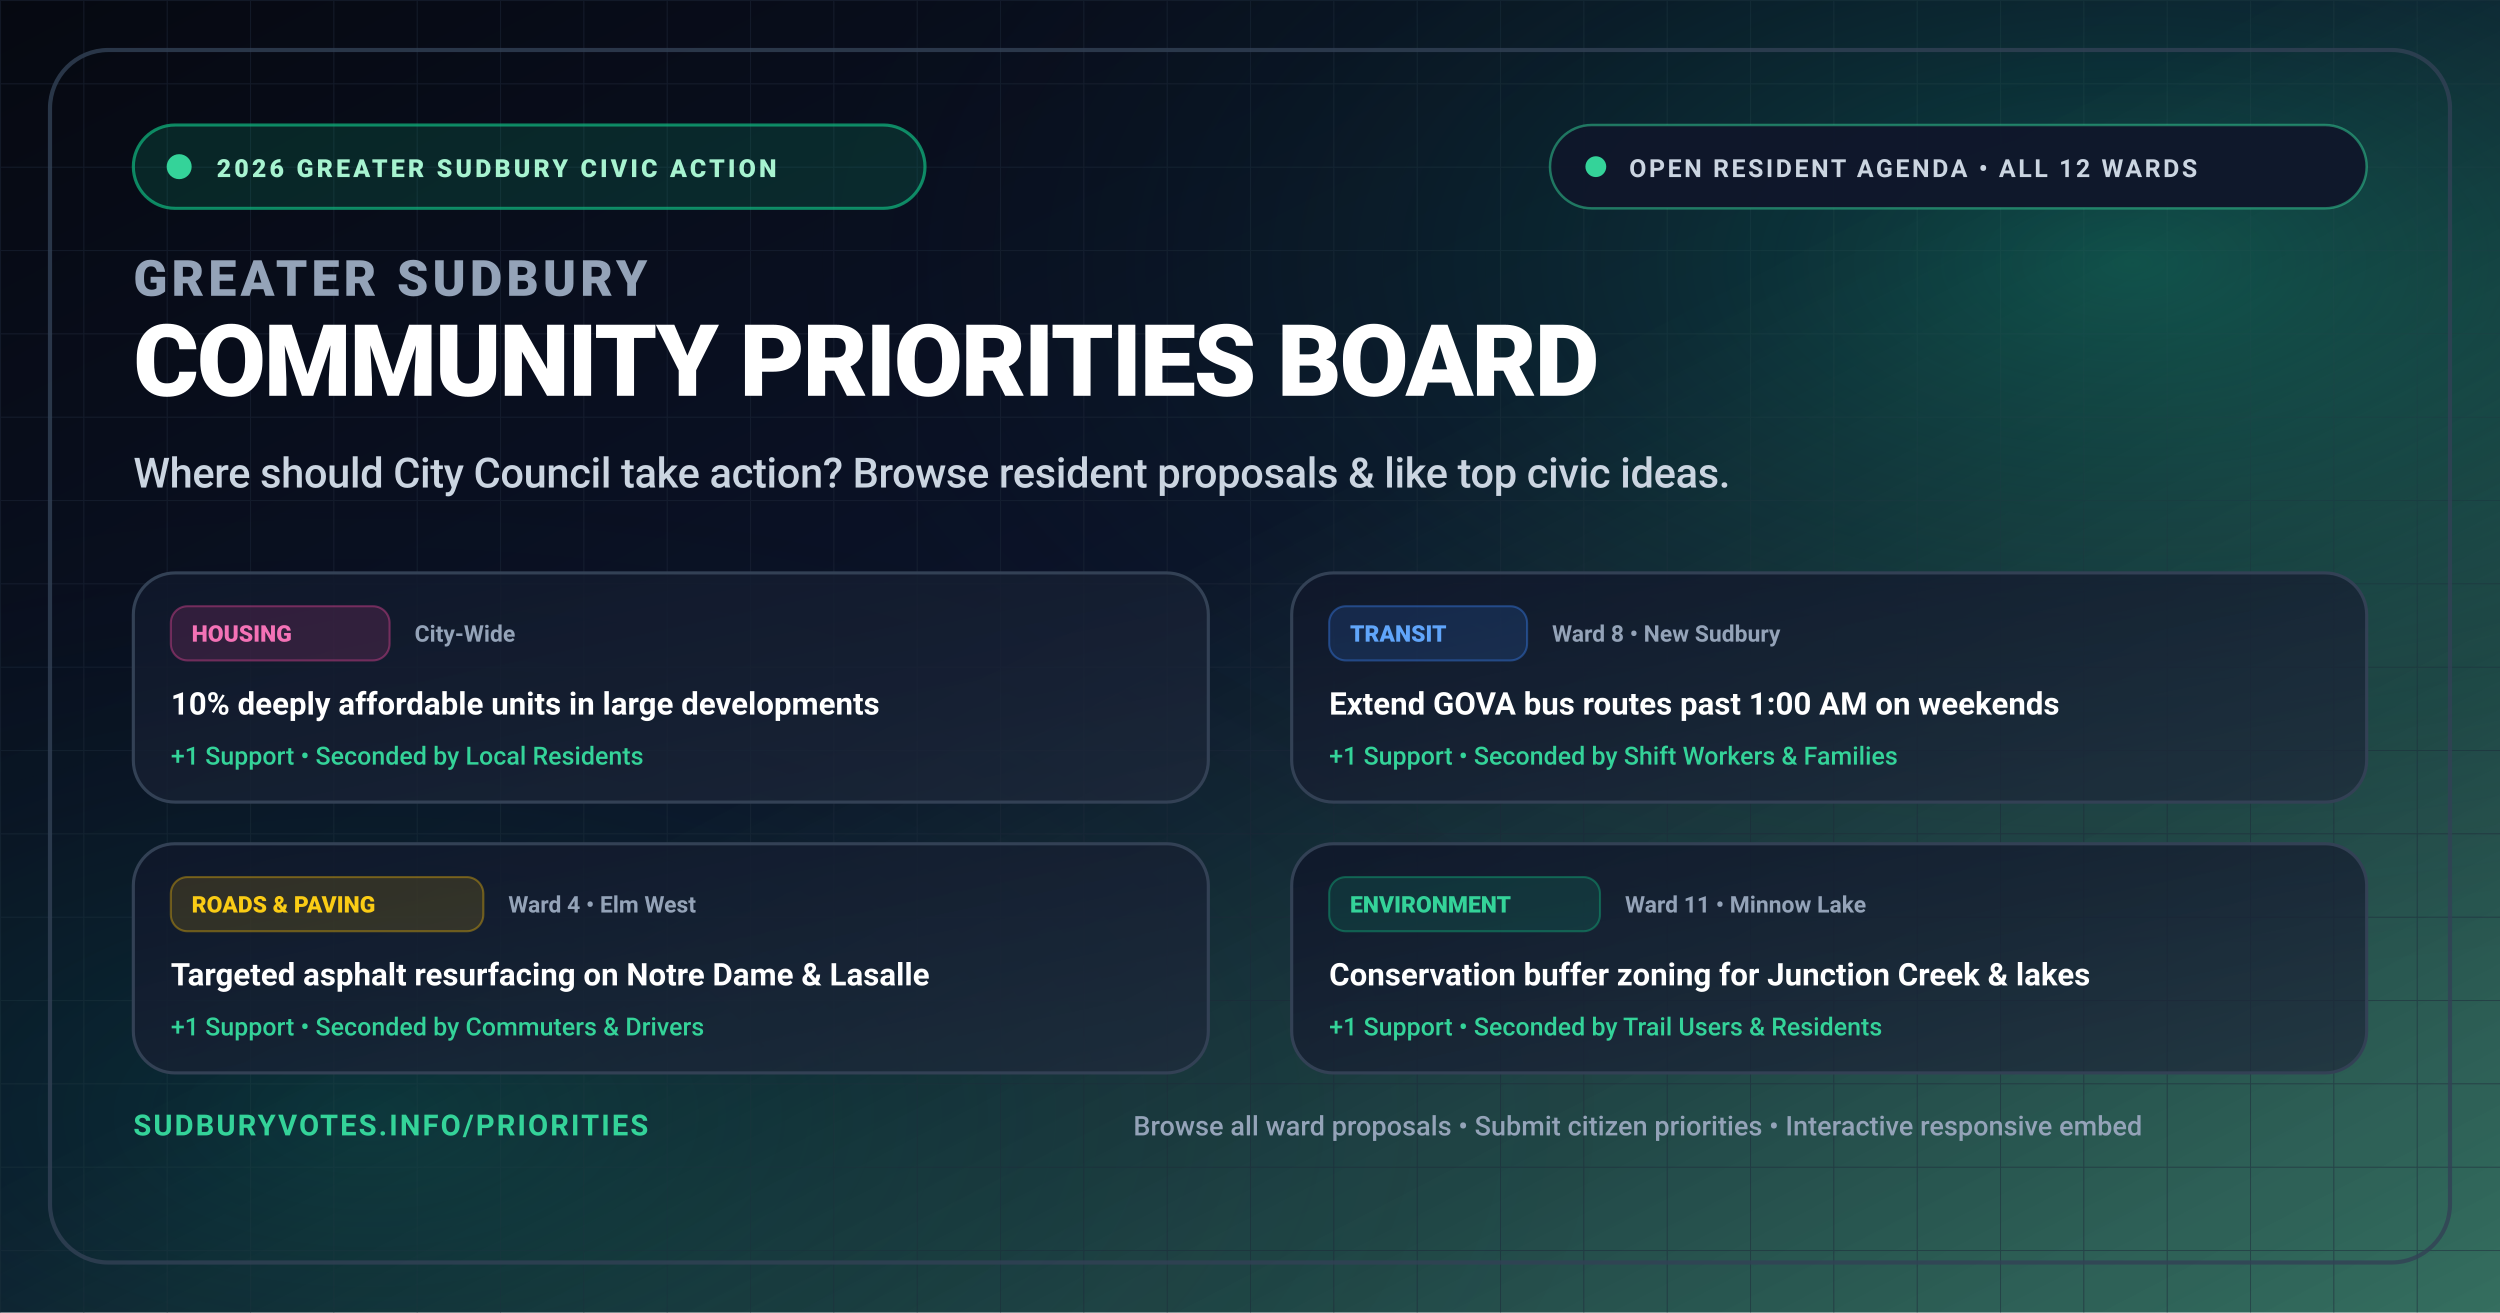
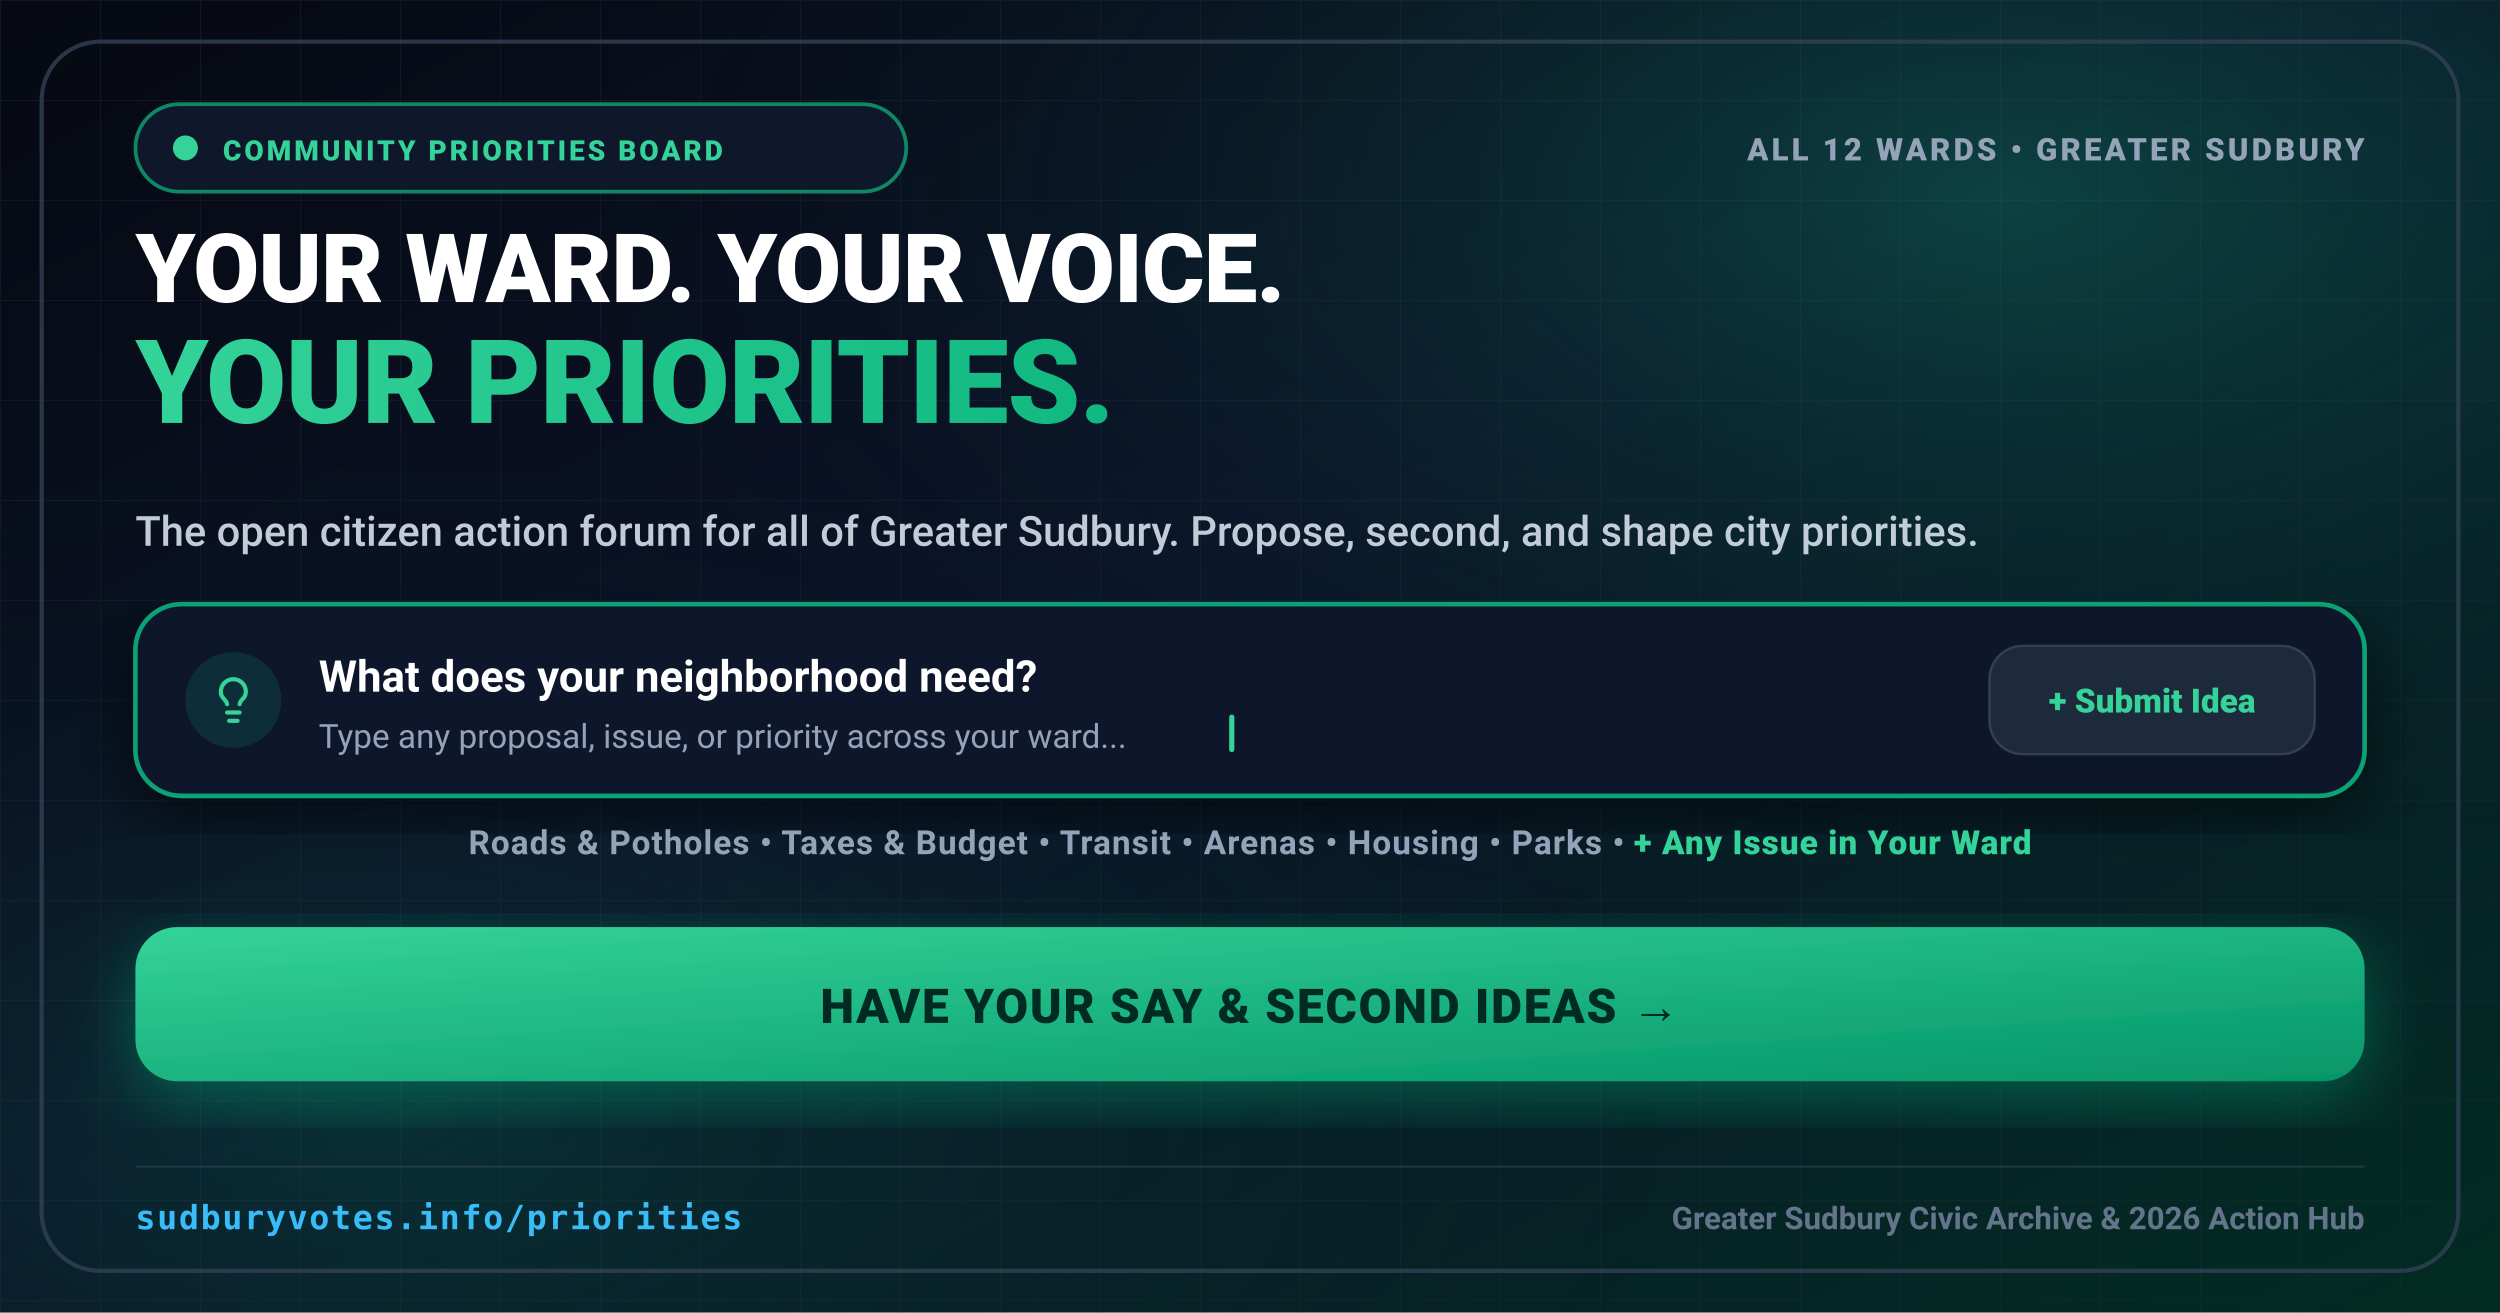
<svg xmlns="http://www.w3.org/2000/svg" viewBox="0 0 1200 630" width="1200" height="630">
  <defs>
-     <linearGradient id="bgGrad" x1="0%" y1="0%" x2="100%" y2="100%">
+     <linearGradient id="ogBgGrad" x1="0%" y1="0%" x2="100%" y2="100%">
      <stop offset="0%" stop-color="#060911" />
      <stop offset="45%" stop-color="#0b1329" />
-       <stop offset="100%" stop-color="#064e3b" stop-opacity="0.8" />
+       <stop offset="100%" stop-color="#022c22" />
    </linearGradient>
-     <linearGradient id="emeraldGrad" x1="0%" y1="0%" x2="100%" y2="100%">
+     <linearGradient id="ogEmeraldText" x1="0%" y1="0%" x2="100%" y2="0%">
+       <stop offset="0%" stop-color="#34d399" />
+       <stop offset="100%" stop-color="#10b981" />
+     </linearGradient>
+     <linearGradient id="ogBtnGrad" x1="0%" y1="0%" x2="100%" y2="100%">
      <stop offset="0%" stop-color="#34d399" />
      <stop offset="100%" stop-color="#059669" />
    </linearGradient>
-     <linearGradient id="cardGrad" x1="0%" y1="0%" x2="100%" y2="100%">
-       <stop offset="0%" stop-color="#0f172a" stop-opacity="0.9" />
-       <stop offset="100%" stop-color="#1e293b" stop-opacity="0.7" />
-     </linearGradient>
-     <radialGradient id="glowTopRight" cx="85%" cy="20%" r="55%">
-       <stop offset="0%" stop-color="#10b981" stop-opacity="0.32" />
-       <stop offset="100%" stop-color="#090d16" stop-opacity="0" />
+     <radialGradient id="ogGlowTopRight" cx="80%" cy="15%" r="60%">
+       <stop offset="0%" stop-color="#10b981" stop-opacity="0.28" />
+       <stop offset="100%" stop-color="#060911" stop-opacity="0" />
    </radialGradient>
-     <radialGradient id="glowBottomLeft" cx="15%" cy="85%" r="50%">
-       <stop offset="0%" stop-color="#059669" stop-opacity="0.22" />
-       <stop offset="100%" stop-color="#090d16" stop-opacity="0" />
+     <radialGradient id="ogGlowBottomLeft" cx="15%" cy="85%" r="55%">
+       <stop offset="0%" stop-color="#059669" stop-opacity="0.20" />
+       <stop offset="100%" stop-color="#060911" stop-opacity="0" />
    </radialGradient>
-     <pattern id="civicGrid" width="40" height="40" patternUnits="userSpaceOnUse">
-       <path d="M 40 0 L 0 0 0 40" fill="none" stroke="#1e293b" stroke-width="1" stroke-opacity="0.5" />
+     <pattern id="ogGrid" width="48" height="48" patternUnits="userSpaceOnUse">
+       <path d="M 48 0 L 0 0 0 48" fill="none" stroke="#1e293b" stroke-width="1" stroke-opacity="0.4" />
    </pattern>
+     <filter id="ogShadow" x="-10%" y="-10%" width="120%" height="130%">
+       <feDropShadow dx="0" dy="10" stdDeviation="16" flood-color="#000000" flood-opacity="0.6" />
+     </filter>
+     <filter id="ogBtnShadow" x="-10%" y="-20%" width="120%" height="150%">
+       <feDropShadow dx="0" dy="8" stdDeviation="16" flood-color="#10b981" flood-opacity="0.4" />
+     </filter>
  </defs>
-   <rect width="1200" height="630" fill="url(#bgGrad)" />
-   <rect width="1200" height="630" fill="url(#civicGrid)" />
-   <rect width="1200" height="630" fill="url(#glowTopRight)" />
-   <rect width="1200" height="630" fill="url(#glowBottomLeft)" />
-   <rect x="24" y="24" width="1152" height="582" rx="28" fill="none" stroke="#334155" stroke-width="2" stroke-opacity="0.8" />
-   <g transform="translate(64, 60)">
-     <rect width="380" height="40" rx="20" fill="#10b981" fill-opacity="0.16" stroke="#10b981" stroke-width="1.5" stroke-opacity="0.7" />
-     <circle cx="22" cy="20" r="6" fill="#34d399" />
-     <text x="40" y="25" font-family="-apple-system, BlinkMacSystemFont, 'Segoe UI', Roboto, 'Helvetica Neue', Arial, sans-serif" font-size="12" font-weight="800" fill="#a7f3d0" letter-spacing="1.5">2026 GREATER SUDBURY CIVIC ACTION</text>
-     <g transform="translate(680, 0)">
-       <rect width="392" height="40" rx="20" fill="#0f172a" fill-opacity="0.95" stroke="#34d399" stroke-width="1.2" stroke-opacity="0.5" />
-       <circle cx="22" cy="20" r="5" fill="#34d399" />
-       <text x="38" y="25" font-family="-apple-system, BlinkMacSystemFont, 'Segoe UI', Roboto, 'Helvetica Neue', Arial, sans-serif" font-size="12" font-weight="700" fill="#cbd5e1" letter-spacing="1.2">OPEN RESIDENT AGENDA • ALL 12 WARDS</text>
-     </g>
-   </g>
-   <g transform="translate(64, 142)">
-     <text font-family="-apple-system, BlinkMacSystemFont, 'Segoe UI', Roboto, 'Helvetica Neue', Arial, sans-serif" font-size="24" font-weight="800" fill="#94a3b8" letter-spacing="2">
-       GREATER SUDBURY
-     </text>
-     <text y="48" font-family="-apple-system, BlinkMacSystemFont, 'Segoe UI', Roboto, 'Helvetica Neue', Arial, sans-serif" font-size="48" font-weight="900" fill="#ffffff" letter-spacing="-1">
-       COMMUNITY PRIORITIES BOARD
-     </text>
-     <text y="92" font-family="-apple-system, BlinkMacSystemFont, 'Segoe UI', Roboto, 'Helvetica Neue', Arial, sans-serif" font-size="20" font-weight="500" fill="#cbd5e1" letter-spacing="-0.2">
-       Where should City Council take action? Browse resident proposals &amp; like top civic ideas.
-     </text>
-   </g>
-   <g transform="translate(64, 275)">
-     <g transform="translate(0, 0)">
-       <rect width="516" height="110" rx="20" fill="url(#cardGrad)" stroke="#334155" stroke-width="1.5" />
-       <rect x="18" y="16" width="105" height="26" rx="8" fill="#ec4899" fill-opacity="0.15" stroke="#ec4899" stroke-width="1" stroke-opacity="0.4" />
-       <text x="28" y="33" font-family="-apple-system, BlinkMacSystemFont, 'Segoe UI', Roboto, 'Helvetica Neue', Arial, sans-serif" font-size="11" font-weight="800" fill="#f472b6">HOUSING</text>
-       <text x="135" y="33" font-family="-apple-system, BlinkMacSystemFont, 'Segoe UI', Roboto, 'Helvetica Neue', Arial, sans-serif" font-size="11" font-weight="600" fill="#94a3b8">City-Wide</text>
-       <text x="18" y="68" font-family="-apple-system, BlinkMacSystemFont, 'Segoe UI', Roboto, 'Helvetica Neue', Arial, sans-serif" font-size="15" font-weight="700" fill="#ffffff">
-         10% deeply affordable units in large developments
+   <rect width="1200" height="630" fill="url(#ogBgGrad)" />
+   <rect width="1200" height="630" fill="url(#ogGrid)" />
+   <rect width="1200" height="630" fill="url(#ogGlowTopRight)" />
+   <rect width="1200" height="630" fill="url(#ogGlowBottomLeft)" />
+   <rect x="20" y="20" width="1160" height="590" rx="28" fill="none" stroke="#334155" stroke-width="2" stroke-opacity="0.8" />
+   <g transform="translate(65, 50)">
+     <g>
+       <rect x="0" y="0" width="370" height="42" rx="21" fill="#0f172a" stroke="#10b981" stroke-width="1.8" stroke-opacity="0.7" />
+       <circle cx="24" cy="21" r="6" fill="#34d399" />
+       <text x="42" y="27" font-family="-apple-system, BlinkMacSystemFont, 'Segoe UI', Roboto, 'Helvetica Neue', Arial, sans-serif" font-size="13.5" font-weight="800" fill="#34d399" letter-spacing="1.4">
+         COMMUNITY PRIORITIES BOARD
      </text>
-       <text x="18" y="92" font-family="-apple-system, BlinkMacSystemFont, 'Segoe UI', Roboto, 'Helvetica Neue', Arial, sans-serif" font-size="12" font-weight="500" fill="#34d399">
-         +1 Support • Seconded by Local Residents
+       <text x="1070" y="27" font-family="-apple-system, BlinkMacSystemFont, 'Segoe UI', Roboto, 'Helvetica Neue', Arial, sans-serif" font-size="15" font-weight="800" fill="#94a3b8" letter-spacing="1.5" text-anchor="end">
+         ALL 12 WARDS • GREATER SUDBURY
      </text>
    </g>
-     <g transform="translate(556, 0)">
-       <rect width="516" height="110" rx="20" fill="url(#cardGrad)" stroke="#334155" stroke-width="1.5" />
-       <rect x="18" y="16" width="95" height="26" rx="8" fill="#3b82f6" fill-opacity="0.15" stroke="#3b82f6" stroke-width="1" stroke-opacity="0.4" />
-       <text x="28" y="33" font-family="-apple-system, BlinkMacSystemFont, 'Segoe UI', Roboto, 'Helvetica Neue', Arial, sans-serif" font-size="11" font-weight="800" fill="#60a5fa">TRANSIT</text>
-       <text x="125" y="33" font-family="-apple-system, BlinkMacSystemFont, 'Segoe UI', Roboto, 'Helvetica Neue', Arial, sans-serif" font-size="11" font-weight="600" fill="#94a3b8">Ward 8 • New Sudbury</text>
-       <text x="18" y="68" font-family="-apple-system, BlinkMacSystemFont, 'Segoe UI', Roboto, 'Helvetica Neue', Arial, sans-serif" font-size="15" font-weight="700" fill="#ffffff">
-         Extend GOVA bus routes past 1:00 AM on weekends
+     <g transform="translate(0, 95)">
+       <text x="0" y="0" font-family="-apple-system, BlinkMacSystemFont, 'Segoe UI', Roboto, 'Helvetica Neue', Arial, sans-serif" font-size="46" font-weight="900" fill="#ffffff" letter-spacing="-0.5">
+         YOUR WARD. YOUR VOICE.
      </text>
-       <text x="18" y="92" font-family="-apple-system, BlinkMacSystemFont, 'Segoe UI', Roboto, 'Helvetica Neue', Arial, sans-serif" font-size="12" font-weight="500" fill="#34d399">
-         +1 Support • Seconded by Shift Workers &amp; Families
+       <text x="0" y="58" font-family="-apple-system, BlinkMacSystemFont, 'Segoe UI', Roboto, 'Helvetica Neue', Arial, sans-serif" font-size="56" font-weight="900" fill="url(#ogEmeraldText)" letter-spacing="-0.5">
+         YOUR PRIORITIES.
      </text>
    </g>
-     <g transform="translate(0, 130)">
-       <rect width="516" height="110" rx="20" fill="url(#cardGrad)" stroke="#334155" stroke-width="1.5" />
-       <rect x="18" y="16" width="150" height="26" rx="8" fill="#eab308" fill-opacity="0.15" stroke="#eab308" stroke-width="1" stroke-opacity="0.4" />
-       <text x="28" y="33" font-family="-apple-system, BlinkMacSystemFont, 'Segoe UI', Roboto, 'Helvetica Neue', Arial, sans-serif" font-size="11" font-weight="800" fill="#facc15">ROADS &amp; PAVING</text>
-       <text x="180" y="33" font-family="-apple-system, BlinkMacSystemFont, 'Segoe UI', Roboto, 'Helvetica Neue', Arial, sans-serif" font-size="11" font-weight="600" fill="#94a3b8">Ward 4 • Elm West</text>
-       <text x="18" y="68" font-family="-apple-system, BlinkMacSystemFont, 'Segoe UI', Roboto, 'Helvetica Neue', Arial, sans-serif" font-size="15" font-weight="700" fill="#ffffff">
-         Targeted asphalt resurfacing on Notre Dame &amp; Lasalle
+     <text x="0" y="212" font-family="-apple-system, BlinkMacSystemFont, 'Segoe UI', Roboto, 'Helvetica Neue', Arial, sans-serif" font-size="20" font-weight="500" fill="#cbd5e1" opacity="0.95">
+       The open citizen action forum for all of Greater Sudbury. Propose, second, and shape city priorities.
+     </text>
+     <g transform="translate(0, 240)" filter="url(#ogShadow)">
+       <rect width="1070" height="92" rx="22" fill="#0f172a" stroke="#10b981" stroke-width="2.2" stroke-opacity="0.85" />
+       <g transform="translate(24, 23)">
+         <circle cx="23" cy="23" r="23" fill="#10b981" fill-opacity="0.15" />
+         <g transform="translate(11, 11)" stroke="#34d399" stroke-width="2" fill="none" stroke-linecap="round" stroke-linejoin="round">
+           <path d="M15 14c.2-1 .7-1.7 1.5-2.5 1-.9 1.5-2.2 1.5-3.5A6 6 0 0 0 6 8c0 1 .2 2.2 1.5 3.5.7.7 1.3 1.5 1.5 2.5" />
+           <path d="M9 18h6" />
+           <path d="M10 22h4" />
+         </g>
+       </g>
+       <text x="88" y="42" font-family="-apple-system, BlinkMacSystemFont, 'Segoe UI', Roboto, 'Helvetica Neue', Arial, sans-serif" font-size="21" font-weight="700" fill="#ffffff">
+         What does your neighborhood need?
      </text>
-       <text x="18" y="92" font-family="-apple-system, BlinkMacSystemFont, 'Segoe UI', Roboto, 'Helvetica Neue', Arial, sans-serif" font-size="12" font-weight="500" fill="#34d399">
-         +1 Support • Seconded by Commuters &amp; Drivers
+       <text x="88" y="69" font-family="-apple-system, BlinkMacSystemFont, 'Segoe UI', Roboto, 'Helvetica Neue', Arial, sans-serif" font-size="16" font-weight="400" fill="#94a3b8">
+         Type any proposal, issue, or priority across your ward...
+       </text>
+       <rect x="525" y="53" width="2.5" height="18" fill="#34d399" rx="1.2" />
+       <g transform="translate(890, 20)">
+         <rect width="156" height="52" rx="16" fill="#1e293b" stroke="#334155" stroke-width="1.2" />
+         <text x="78" y="32" font-family="-apple-system, BlinkMacSystemFont, 'Segoe UI', Roboto, 'Helvetica Neue', Arial, sans-serif" font-size="16" font-weight="800" fill="#34d399" text-anchor="middle">
+           + Submit Idea
+         </text>
+       </g>
+     </g>
+     <g transform="translate(0, 360)">
+       <text x="535" y="0" font-family="-apple-system, BlinkMacSystemFont, 'Segoe UI', Roboto, 'Helvetica Neue', Arial, sans-serif" font-size="16" font-weight="600" fill="#94a3b8" text-anchor="middle" letter-spacing="0.5">
+         Roads &amp; Potholes • Taxes &amp; Budget • Transit • Arenas • Housing • Parks • <tspan fill="#34d399" font-weight="800">+ Any Issue in Your Ward</tspan>
      </text>
    </g>
-     <g transform="translate(556, 130)">
-       <rect width="516" height="110" rx="20" fill="url(#cardGrad)" stroke="#334155" stroke-width="1.5" />
-       <rect x="18" y="16" width="130" height="26" rx="8" fill="#10b981" fill-opacity="0.15" stroke="#10b981" stroke-width="1" stroke-opacity="0.4" />
-       <text x="28" y="33" font-family="-apple-system, BlinkMacSystemFont, 'Segoe UI', Roboto, 'Helvetica Neue', Arial, sans-serif" font-size="11" font-weight="800" fill="#34d399">ENVIRONMENT</text>
-       <text x="160" y="33" font-family="-apple-system, BlinkMacSystemFont, 'Segoe UI', Roboto, 'Helvetica Neue', Arial, sans-serif" font-size="11" font-weight="600" fill="#94a3b8">Ward 11 • Minnow Lake</text>
-       <text x="18" y="68" font-family="-apple-system, BlinkMacSystemFont, 'Segoe UI', Roboto, 'Helvetica Neue', Arial, sans-serif" font-size="15" font-weight="700" fill="#ffffff">
-         Conservation buffer zoning for Junction Creek &amp; lakes
+     <g transform="translate(0, 395)" filter="url(#ogBtnShadow)">
+       <rect width="1070" height="74" rx="20" fill="url(#ogBtnGrad)" />
+       <text x="535" y="46" font-family="-apple-system, BlinkMacSystemFont, 'Segoe UI', Roboto, 'Helvetica Neue', Arial, sans-serif" font-size="23" font-weight="900" fill="#022c22" text-anchor="middle" letter-spacing="0.8">
+         HAVE YOUR SAY &amp; SECOND IDEAS →
      </text>
-       <text x="18" y="92" font-family="-apple-system, BlinkMacSystemFont, 'Segoe UI', Roboto, 'Helvetica Neue', Arial, sans-serif" font-size="12" font-weight="500" fill="#34d399">
-         +1 Support • Seconded by Trail Users &amp; Residents
+     </g>
+     <g transform="translate(0, 510)">
+       <line x1="0" y1="0" x2="1070" y2="0" stroke="#334155" stroke-width="1" stroke-opacity="0.6" />
+       <text x="0" y="30" font-family="ui-monospace, SFMono-Regular, Menlo, Monaco, Consolas, monospace" font-size="16" font-weight="800" fill="#38bdf8" letter-spacing="0.8">
+         sudburyvotes.info/priorities
+       </text>
+       <text x="1070" y="30" font-family="-apple-system, BlinkMacSystemFont, 'Segoe UI', Roboto, 'Helvetica Neue', Arial, sans-serif" font-size="15" font-weight="600" fill="#64748b" text-anchor="end">
+         Greater Sudbury Civic Archive &amp; 2026 Action Hub
      </text>
    </g>
  </g>
-   <g transform="translate(64, 545)">
-     <text font-family="-apple-system, BlinkMacSystemFont, 'Segoe UI', Roboto, 'Helvetica Neue', Arial, sans-serif" font-size="14" font-weight="700" fill="#34d399" letter-spacing="1">
-       SUDBURYVOTES.INFO/PRIORITIES
-     </text>
-     <text x="480" y="0" font-family="-apple-system, BlinkMacSystemFont, 'Segoe UI', Roboto, 'Helvetica Neue', Arial, sans-serif" font-size="13" font-weight="500" fill="#94a3b8">
-       Browse all ward proposals • Submit citizen priorities • Interactive responsive embed
-     </text>
-   </g>
</svg>
